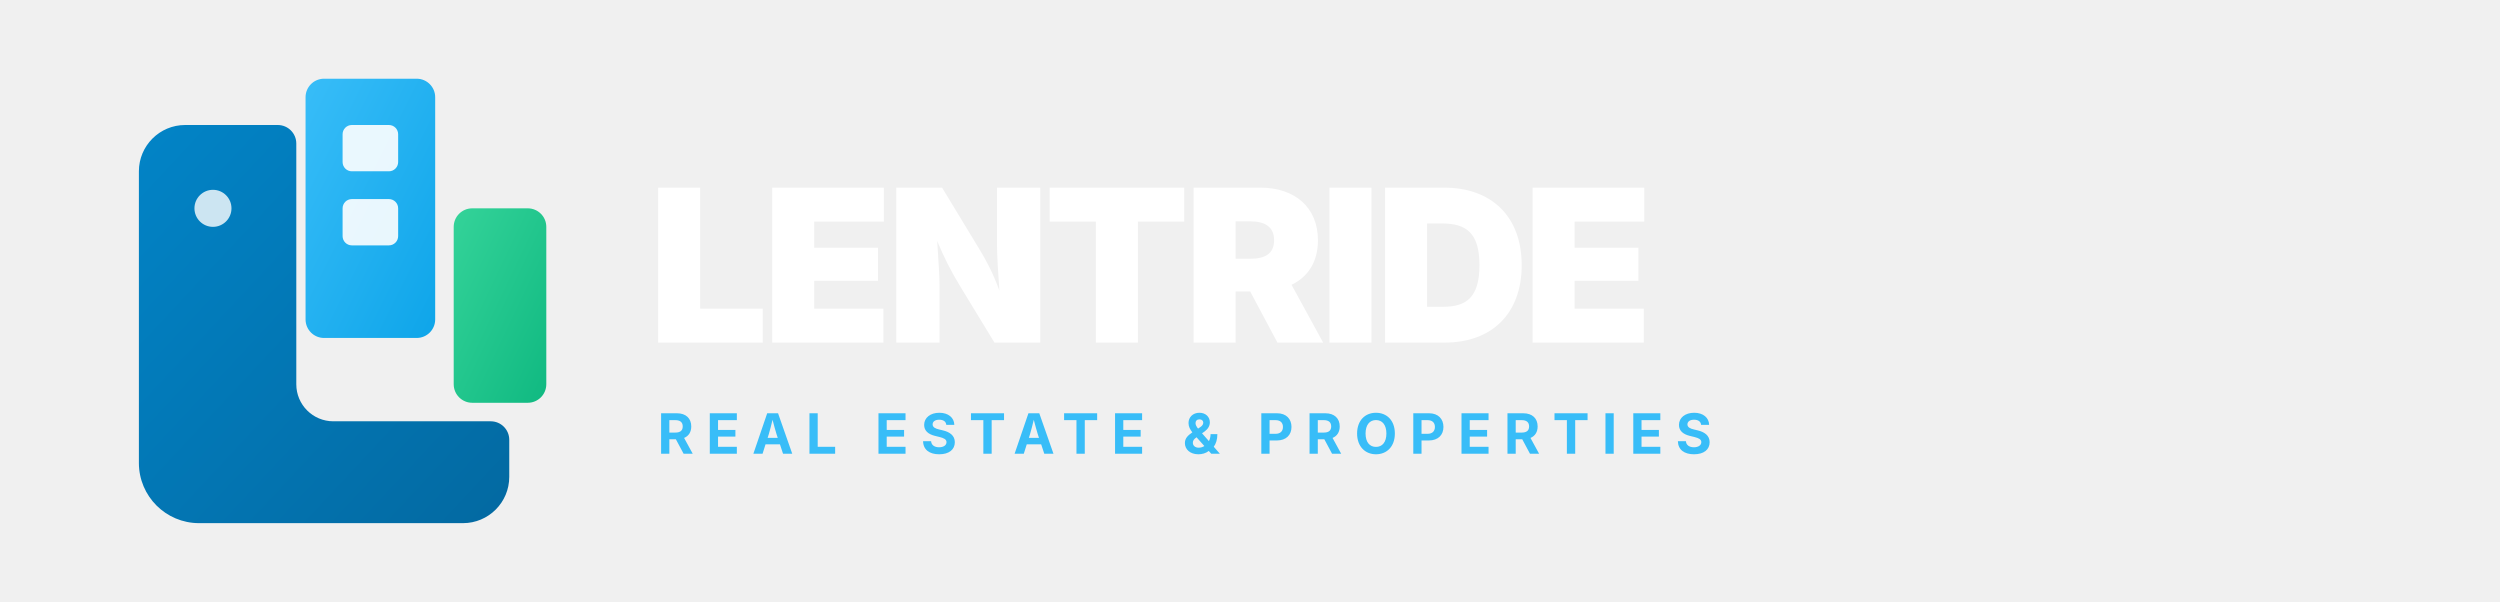
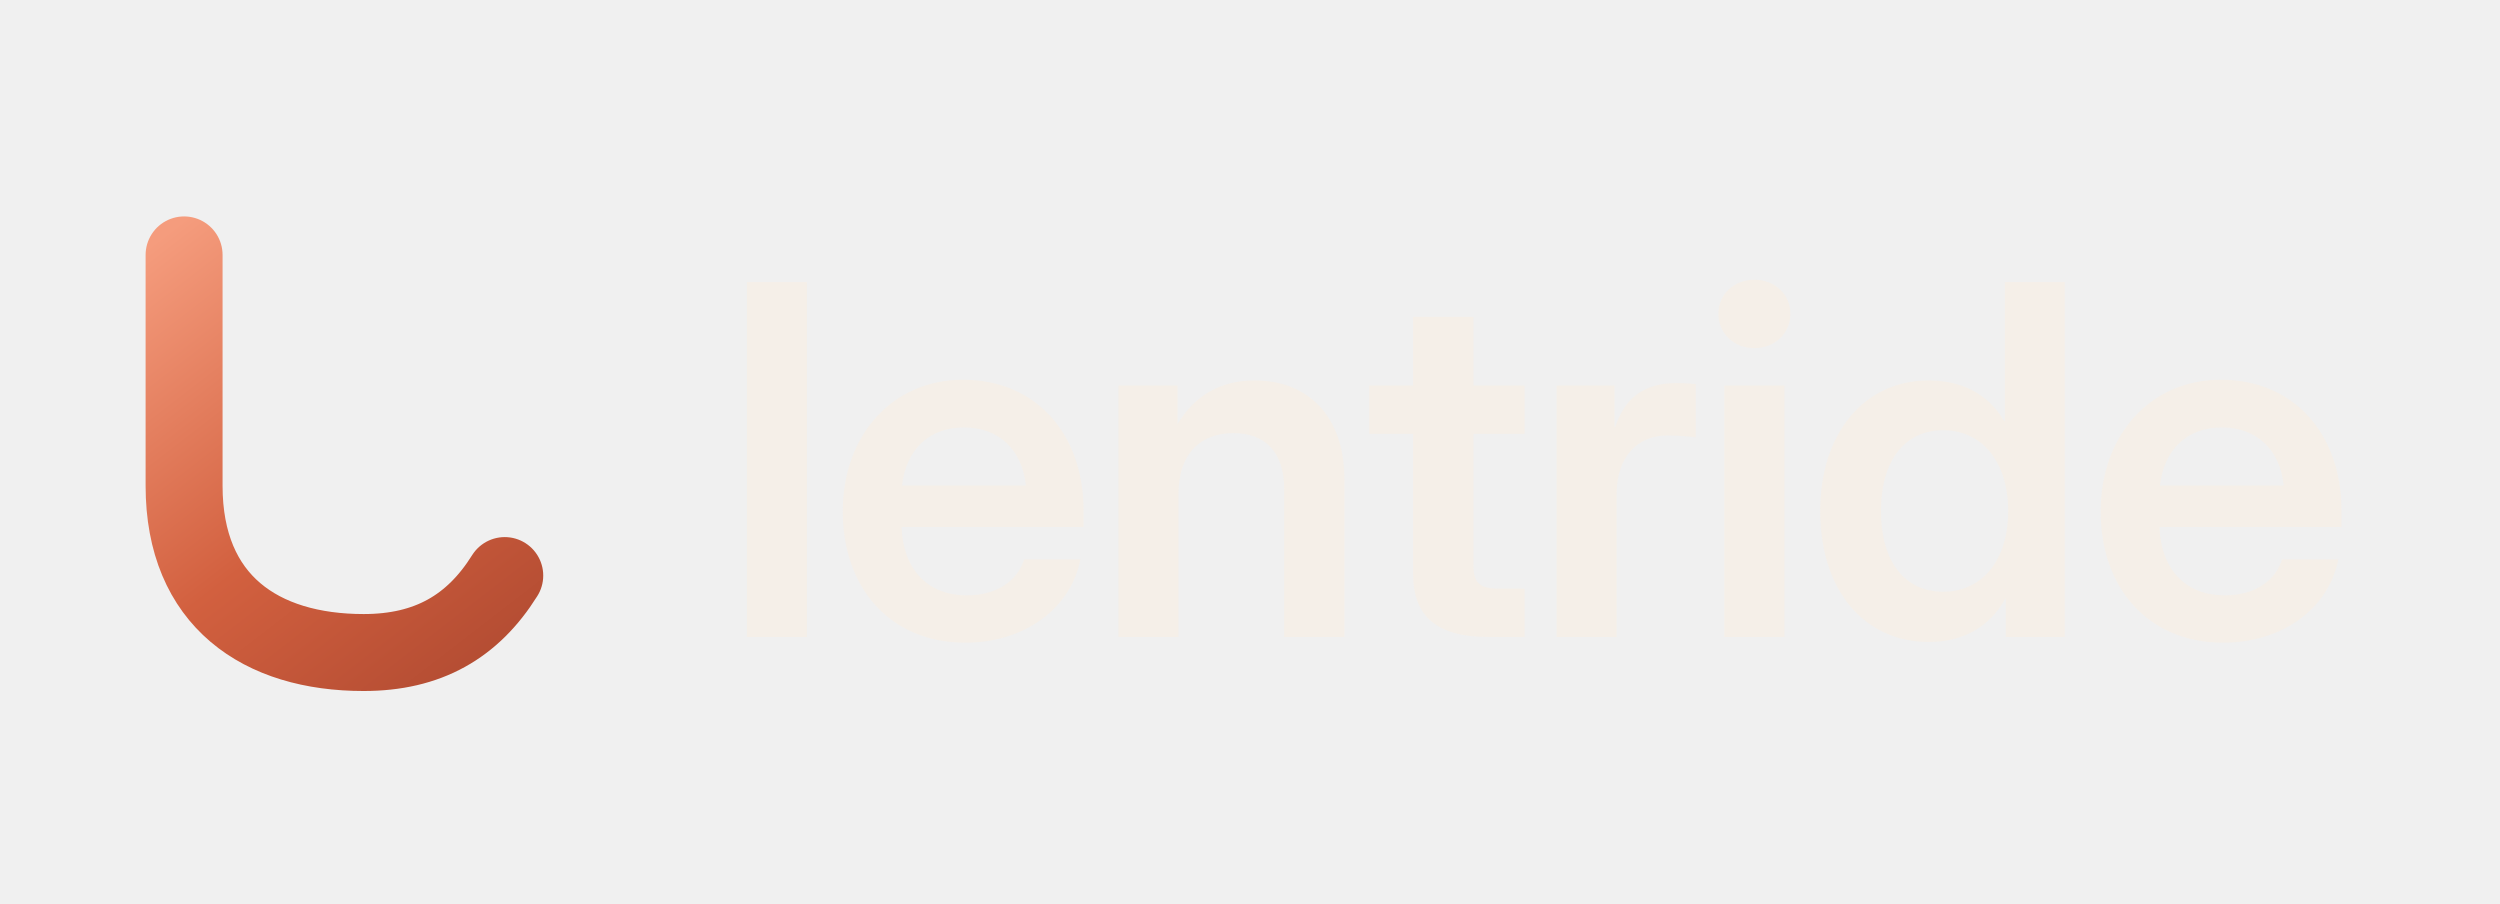
- <svg xmlns="http://www.w3.org/2000/svg" viewBox="0 0 540 130" fill="none">
+ <svg xmlns="http://www.w3.org/2000/svg" viewBox="0 0 276.77 100" width="276.77" height="100" role="img" aria-label="Lentride">
  <defs>
-     <linearGradient id="lentride_grad_w" x1="0%" y1="0%" x2="100%" y2="100%">
-       <stop offset="0%" stop-color="#38BDF8" />
-       <stop offset="100%" stop-color="#0EA5E9" />
+     <linearGradient id="tc" x1="0" y1="0" x2="1" y2="1">
+       <stop offset="0" stop-color="#F29A7B" />
+       <stop offset=".5" stop-color="#D2603F" />
+       <stop offset="1" stop-color="#A9422B" />
    </linearGradient>
-     <linearGradient id="lentride_dark_w" x1="0%" y1="0%" x2="100%" y2="100%">
-       <stop offset="0%" stop-color="#0284C7" />
-       <stop offset="100%" stop-color="#0369A1" />
+     <linearGradient id="tcs" gradientUnits="userSpaceOnUse" x1="30" y1="16" x2="84" y2="86">
+       <stop offset="0" stop-color="#F59C7D" />
+       <stop offset=".55" stop-color="#D2603F" />
+       <stop offset="1" stop-color="#B04A31" />
    </linearGradient>
-     <linearGradient id="accent_emerald_w" x1="0%" y1="0%" x2="100%" y2="100%">
-       <stop offset="0%" stop-color="#34D399" />
-       <stop offset="100%" stop-color="#10B981" />
+     <linearGradient id="tile" x1="0" y1="0" x2="1" y2="1">
+       <stop offset="0" stop-color="#30363D" />
+       <stop offset="1" stop-color="#14171A" />
    </linearGradient>
  </defs>
-   <g transform="translate(18, 15)">
-     <path d="M12 85 V22 C12 16.477 16.477 12 22 12 H42 C44.209 12 46 13.791 46 16 V68 C46 72.418 49.582 76 54 76 H88 C90.209 76 92 77.791 92 80 V88 C92 93.523 87.523 98 82 98 H25 C17.82 98 12 92.18 12 85 Z" fill="url(#lentride_dark_w)" />
-     <path d="M48 6 C48 3.791 49.791 2 52 2 H72 C74.209 2 76 3.791 76 6 V54 C76 56.209 74.209 58 72 58 H52 C49.791 58 48 56.209 48 54 V6 Z" fill="url(#lentride_grad_w)" />
-     <path d="M80 34 C80 31.791 81.791 30 84 30 H96 C98.209 30 100 31.791 100 34 V68 C100 70.209 98.209 72 96 72 H84 C81.791 72 80 70.209 80 68 V34 Z" fill="url(#accent_emerald_w)" />
-     <rect x="56" y="12" width="12" height="10" rx="2" fill="#FFFFFF" opacity="0.9" />
-     <rect x="56" y="28" width="12" height="10" rx="2" fill="#FFFFFF" opacity="0.9" />
-     <circle cx="28" cy="30" r="4" fill="#FFFFFF" opacity="0.8" />
+   <g transform="translate(-2.34 14.02) scale(0.71)">
+     <path d="M32,20 V56 C32,74 44,82 60,82 C70,82 77,78 82,70" fill="none" stroke="url(#tcs)" stroke-width="12" stroke-linecap="round" stroke-linejoin="round" />
  </g>
-   <text x="140" y="74" font-family="-apple-system, BlinkMacSystemFont, 'Segoe UI', 'Inter', 'Roboto', sans-serif" font-size="46" font-weight="900" letter-spacing="-0.03em" fill="#FFFFFF">
-     LENTRIDE
-   </text>
-   <text x="142" y="98" font-family="-apple-system, BlinkMacSystemFont, 'Segoe UI', 'Inter', 'Roboto', sans-serif" font-size="12" font-weight="700" letter-spacing="0.22em" fill="#38BDF8">
-     REAL ESTATE &amp; PROPERTIES
-   </text>
+   <path d="M89.33 31.23H82.69V70.52H89.33ZM106.88 71.15C113.39 71.15 118.56 67.38 119.61 61.92H113.39C112.63 64.3 110.38 65.91 107.04 65.91C102.55 65.91 99.97 62.87 99.81 58.34H119.96V56.52C119.96 47.98 114.63 42.04 106.61 42.04C98.81 42.04 93.3 48.16 93.3 56.62C93.3 65.06 98.52 71.15 106.88 71.15ZM99.86 53.75C100.31 49.77 102.87 47.32 106.72 47.32C110.57 47.32 113.15 49.77 113.58 53.75ZM130.46 54.78C130.46 50.03 133.07 47.95 136.55 47.95C140.11 47.95 142.17 50.09 142.17 54.17V70.52H148.84V53.12C148.84 45.97 144.73 42.12 138.9 42.12C135.08 42.12 132.25 43.81 130.36 46.95V42.68H123.82V70.52H130.46ZM168.78 42.68H163.12V35.08H156.44V42.68H151.59V48.03H156.44V63.51C156.44 68.28 159.11 70.52 164.78 70.52H168.78V65.17H165.94C163.77 65.17 163.12 64.51 163.12 62.53V48.03H168.78ZM172.33 70.52H178.97V54.75C178.97 50.4 181.43 48.21 184.59 48.21C185.91 48.21 187.23 48.35 187.73 48.42V42.52C187.2 42.47 186.46 42.41 185.57 42.41C181.98 42.41 179.84 44.1 178.82 47.29H178.74V42.68H172.33ZM190.9 70.52H197.55V42.68H190.9ZM194.22 38.54C196.49 38.54 198.21 36.9 198.21 34.74C198.21 32.6 196.49 30.97 194.22 30.97C191.96 30.97 190.24 32.6 190.24 34.74C190.24 36.9 191.96 38.54 194.22 38.54ZM213.56 71.07C217.2 71.07 220.26 69.49 222 66.27H222.05V70.52H228.59V31.23H221.95V46.63H221.89C220.1 43.57 217.12 42.12 213.51 42.12C206.36 42.12 201.51 48 201.51 56.57C201.51 65.25 206.29 71.07 213.56 71.07ZM215.12 65.51C211.01 65.51 208.24 62.35 208.24 56.57C208.24 50.82 211.01 47.63 215.12 47.63C219.47 47.63 222.32 51.17 222.32 56.57C222.32 62 219.47 65.51 215.12 65.51ZM246.14 71.15C252.65 71.15 257.82 67.38 258.87 61.92H252.65C251.89 64.3 249.64 65.91 246.3 65.91C241.81 65.91 239.23 62.87 239.07 58.34H259.22V56.52C259.22 47.98 253.89 42.04 245.87 42.04C238.07 42.04 232.56 48.16 232.56 56.62C232.56 65.06 237.78 71.15 246.14 71.15ZM239.12 53.75C239.57 49.77 242.13 47.32 245.98 47.32C249.83 47.32 252.41 49.77 252.83 53.75Z" fill="#F5EFE8" />
</svg>
